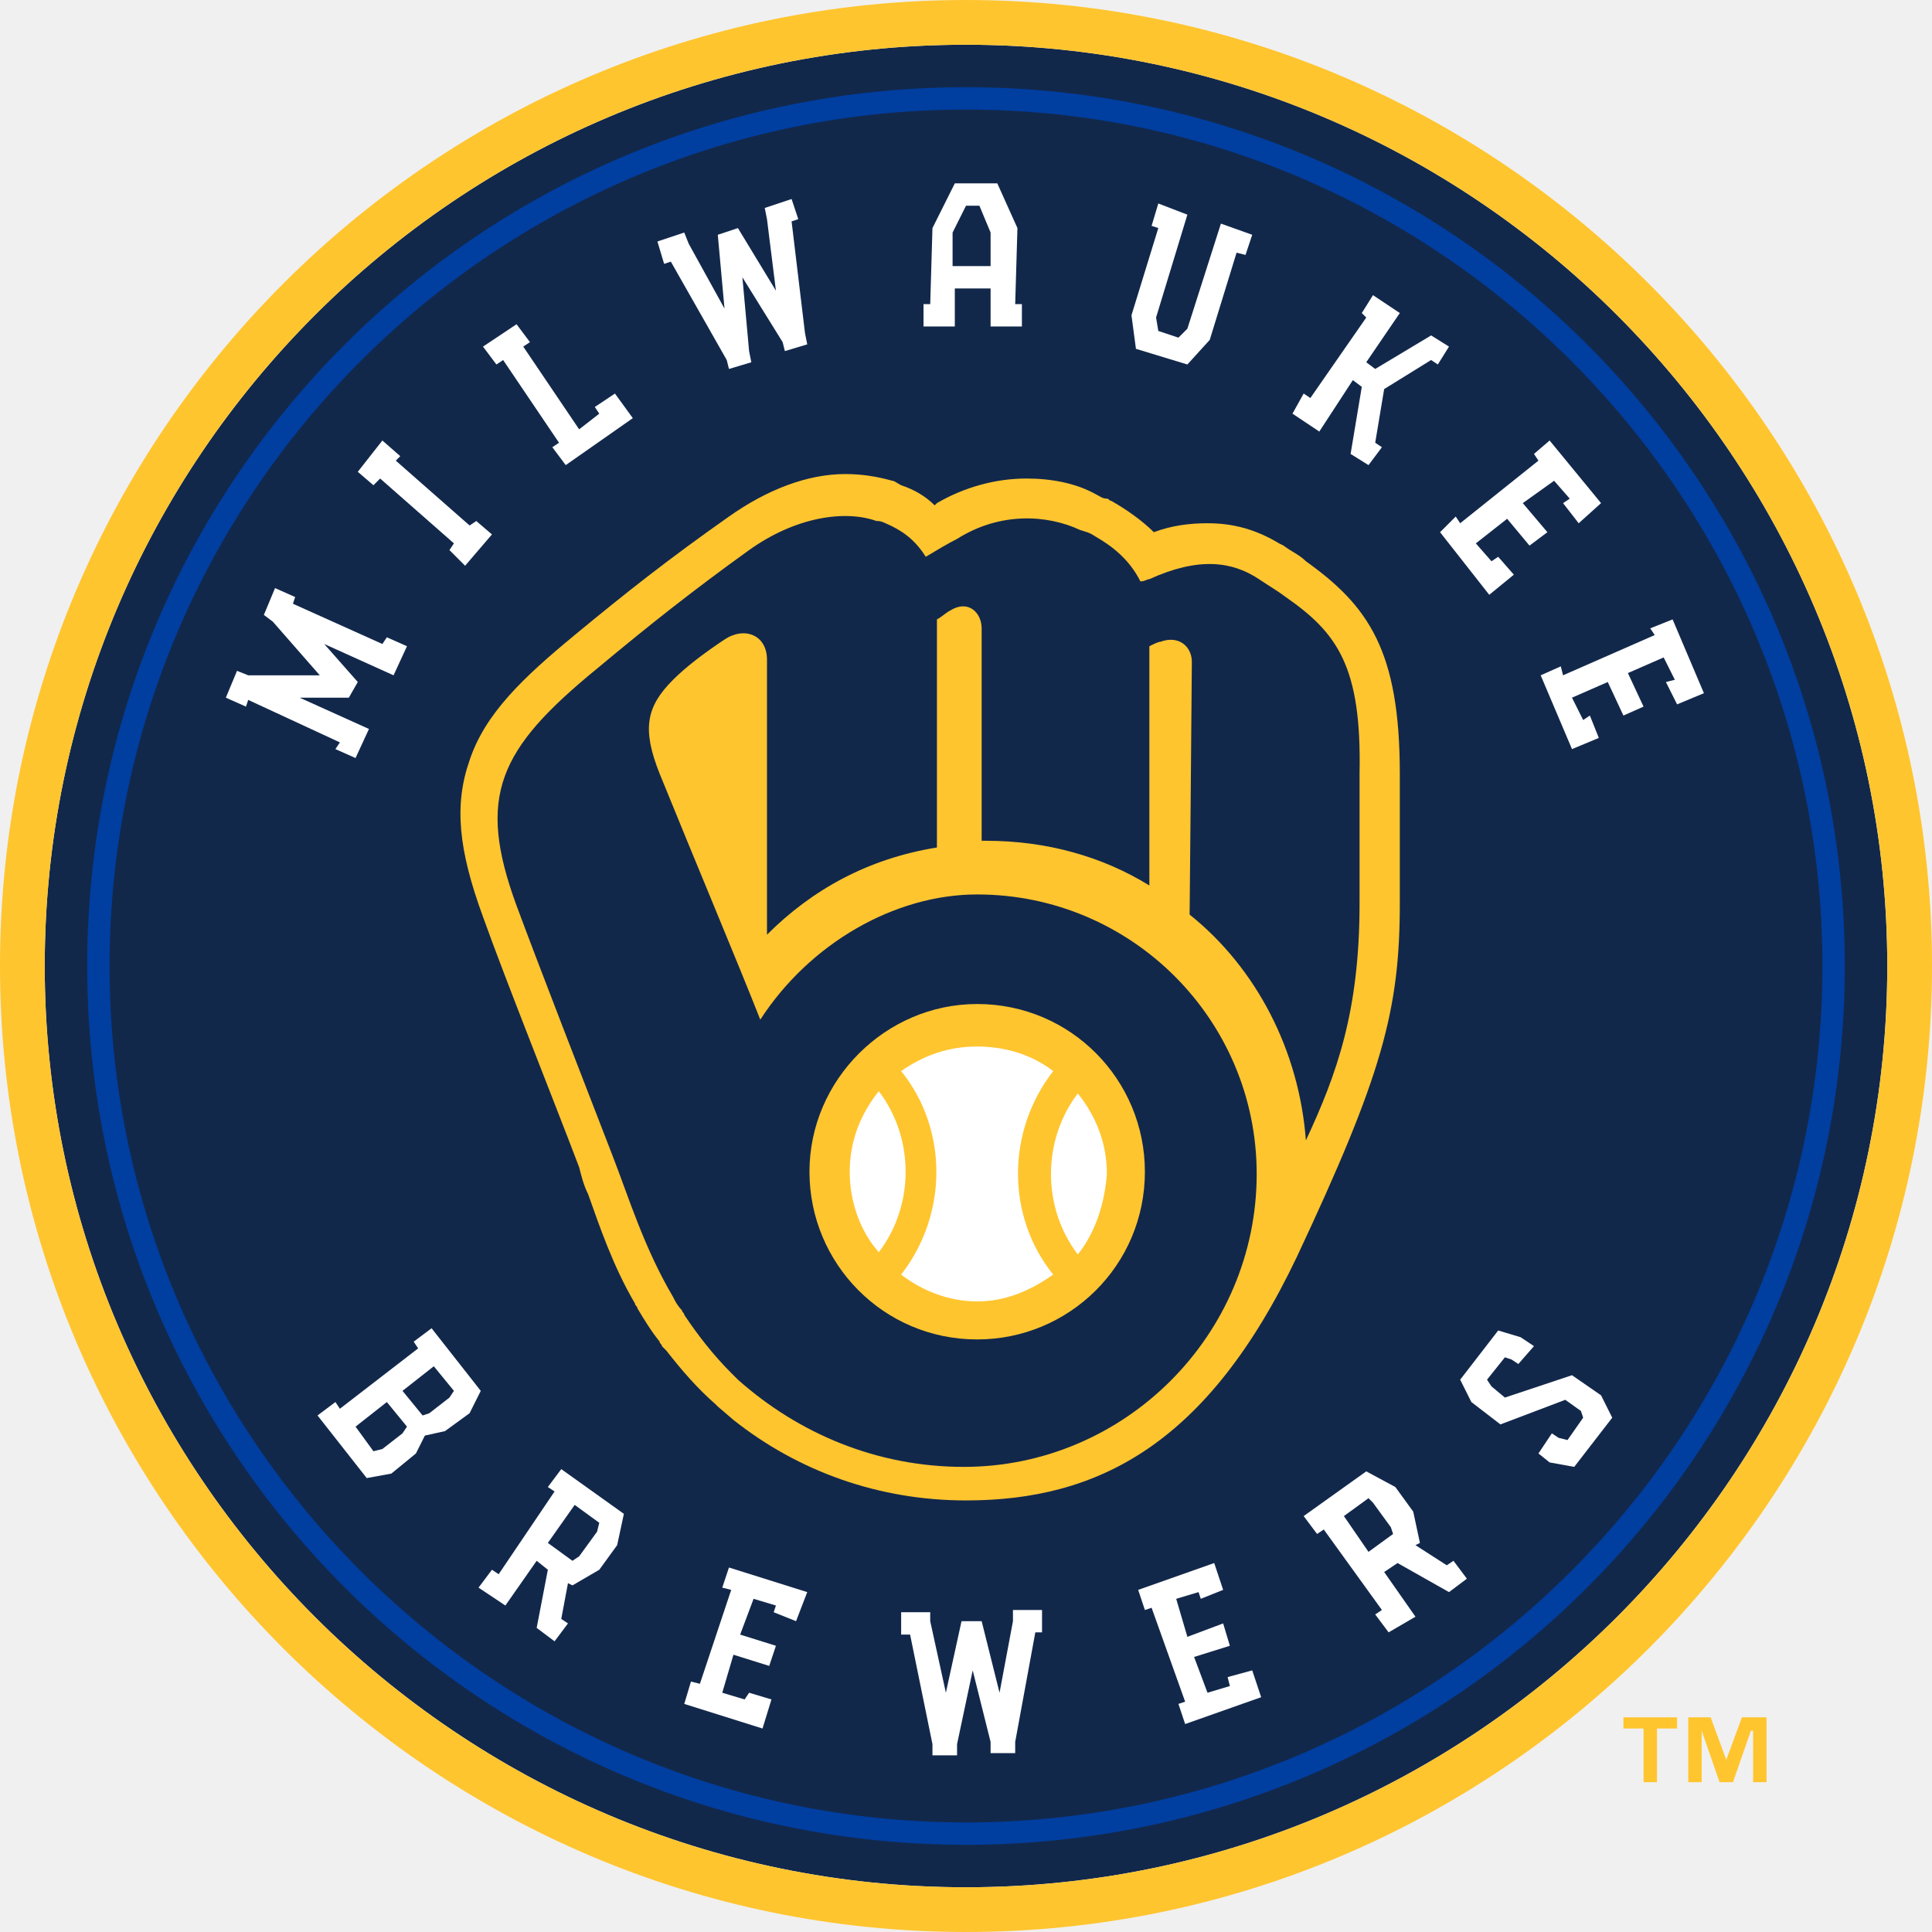
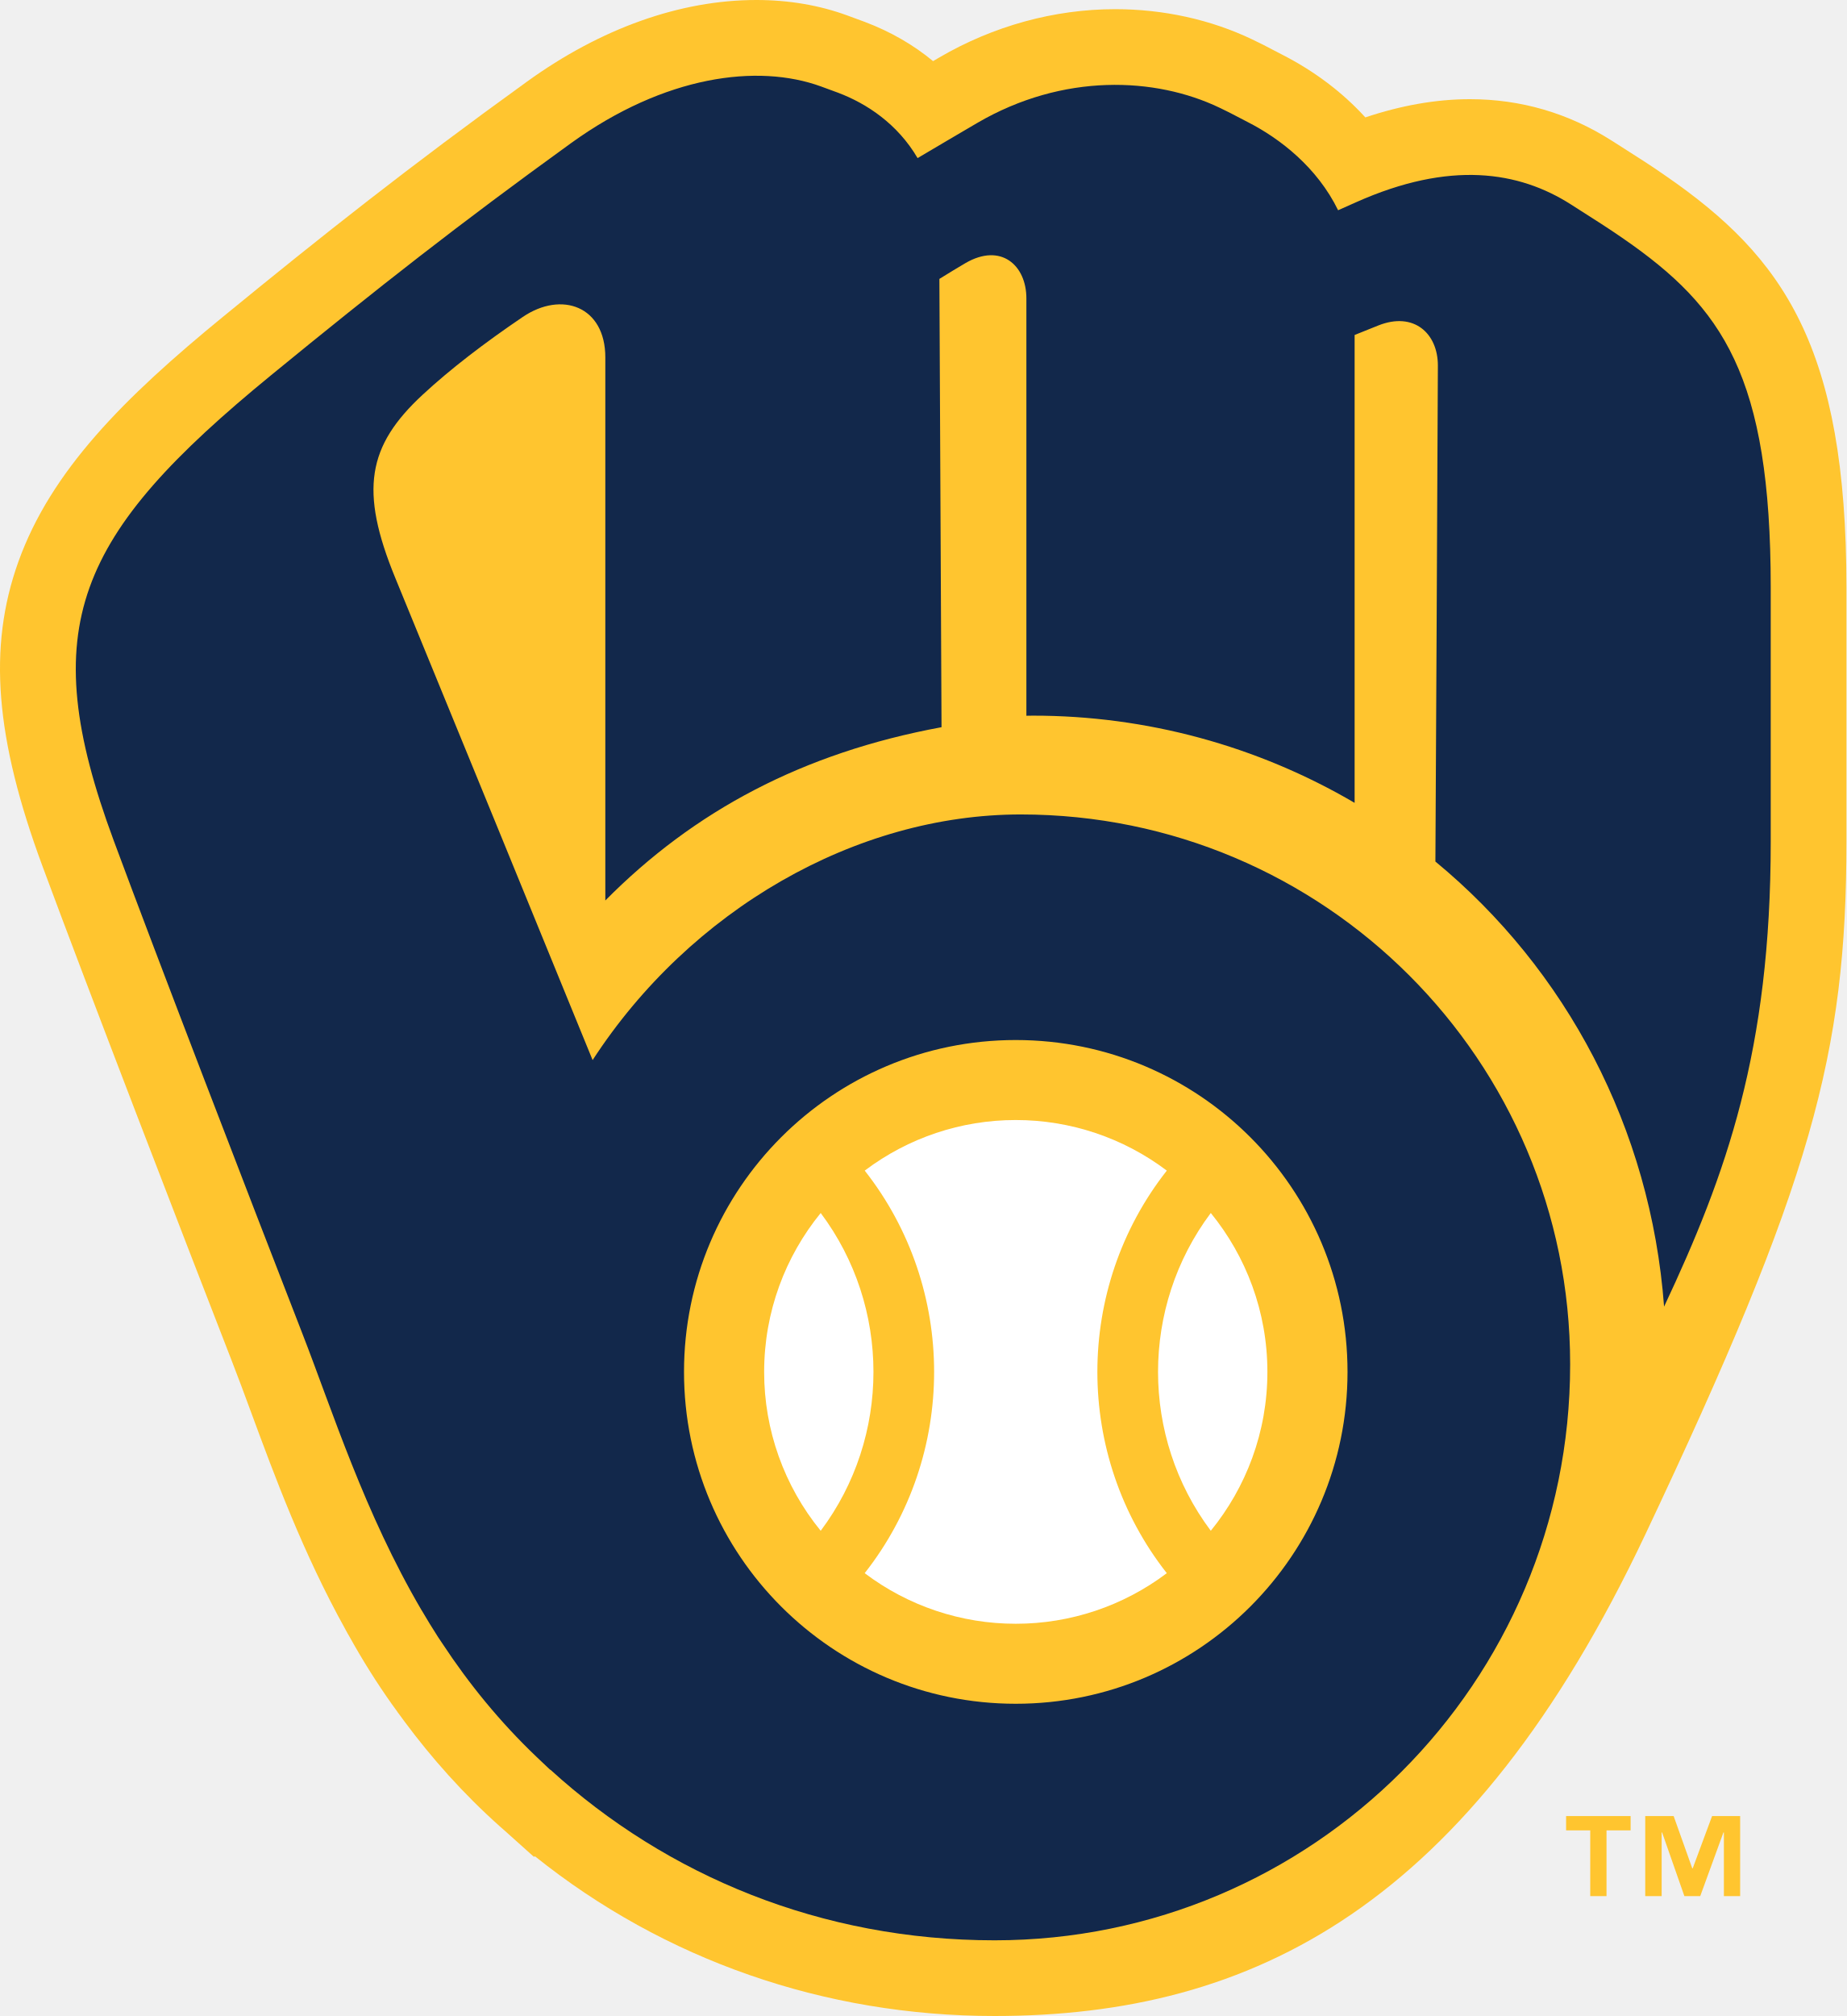
- <svg xmlns="http://www.w3.org/2000/svg" version="1.1" id="Layer_1" x="0px" y="0px" viewBox="0 0 86.4 86.4" style="enable-background:new 0 0 86.4 86.4;" xml:space="preserve" width="300" height="300">
-   <style type="text/css">
- 	.st0{fill:#12284B;}
- 	.st1{fill:#FFC52F;}
- 	.st2{fill:#003EA0;}
- 	.st3{fill:#FFFFFF;}
- </style>
-   <path class="st0" d="M43.2,2C20.5,2,2,20.5,2,43.2s18.5,41.2,41.2,41.2c22.7,0,41.2-18.5,41.2-41.2S65.9,2,43.2,2" />
-   <path class="st1" d="M43.2,0C19.4,0,0,19.4,0,43.2C0,67,19.4,86.4,43.2,86.4C67,86.4,86.4,67,86.4,43.2C86.4,19.4,67,0,43.2,0   M2,43.2C2,20.5,20.5,2,43.2,2s41.2,18.5,41.2,41.2c0,22.7-18.5,41.2-41.2,41.2S2,65.9,2,43.2" />
-   <path class="st2" d="M43.2,82.5c-21.7,0-39.3-17.6-39.3-39.3c0-21.7,17.6-39.3,39.3-39.3c21.7,0,39.3,17.6,39.3,39.3  C82.5,64.9,64.9,82.5,43.2,82.5 M43.2,4.9C22.1,4.9,4.9,22.1,4.9,43.2c0,21.1,17.2,38.3,38.3,38.3s38.3-17.2,38.3-38.3  C81.5,22.1,64.3,4.9,43.2,4.9" />
-   <path class="st1" d="M62.6,34.6v5.8c0,4.8-0.8,7.7-4.6,15.8c-4,8.4-8.9,10.9-14.8,10.9c-3.9,0-7.5-1.3-10.4-3.6l0,0l-0.7-0.6  L32,62.8c-0.8-0.7-1.5-1.5-2.2-2.4c-0.1-0.1-0.1-0.1-0.2-0.2c0,0,0,0,0,0c0-0.1-0.1-0.1-0.1-0.2c-0.4-0.5-0.7-1-1-1.5  c0-0.1-0.1-0.1-0.1-0.2c-1-1.7-1.6-3.5-2.1-4.9c-0.2-0.4-0.3-0.8-0.4-1.2c-1.1-2.9-3.3-8.4-4.3-11.2C20.5,38,20.3,36,21,34  c0.7-2.1,2.4-3.7,4.7-5.6c2.3-1.9,4.2-3.4,6.9-5.3c1.7-1.2,3.5-1.9,5.2-1.9c0.7,0,1.4,0.1,2.1,0.3c0.1,0,0.2,0.1,0.4,0.2  c0.6,0.2,1.1,0.5,1.5,0.9c0,0,0.1-0.1,0.1-0.1c1.2-0.7,2.6-1.1,4-1.1c1.1,0,2.2,0.2,3.1,0.7c0.2,0.1,0.3,0.2,0.5,0.2  c0.1,0,0.1,0.1,0.2,0.1c0.7,0.4,1.4,0.9,1.9,1.4c0.8-0.3,1.6-0.4,2.4-0.4c1.2,0,2.2,0.3,3.2,0.9l0.2,0.1c0.4,0.3,0.7,0.4,1,0.7  C61.2,27.1,62.6,29.1,62.6,34.6" />
-   <path class="st0" d="M57.5,26.7c-0.4-0.3-0.6-0.4-1.2-0.8c-1.2-0.8-2.7-1-4.9,0C51.3,25.9,51.2,26,51,26c-0.5-1-1.3-1.6-2-2  c-0.3-0.2-0.4-0.2-0.7-0.3c-1.5-0.7-3.6-0.8-5.5,0.4c-0.4,0.2-0.9,0.5-1.4,0.8c-0.5-0.8-1.1-1.2-1.8-1.5c-0.2-0.1-0.3-0.1-0.4-0.1  c-1.4-0.5-3.6-0.2-5.7,1.3c-2.5,1.8-4.4,3.3-6.8,5.3c-4.4,3.6-5.4,5.7-3.6,10.6c1,2.7,3.1,8.1,4.3,11.2c0.7,1.8,1.4,4.1,2.7,6.3v0  c0.1,0.2,0.2,0.4,0.4,0.6c0,0.1,0.1,0.1,0.1,0.2c0.6,0.9,1.3,1.8,2.1,2.6c0.1,0.1,0.1,0.1,0.2,0.2c0,0,0.1,0.1,0.1,0.1c0,0,0,0,0,0  c2.7,2.4,6.2,3.9,10.1,3.9c7.2,0,13.1-5.9,13.1-13.1v0c0-6.9-5.6-12.5-12.5-12.5c-3.7,0-7.5,2.2-9.7,5.6c-0.9-2.3-3-7.3-4.5-11  c-0.8-2-0.6-3,0.6-4.2c0.6-0.6,1.4-1.2,2.3-1.8c0.9-0.6,1.9-0.2,1.9,0.9v12.3c2-2,4.5-3.4,7.6-3.9l0-10.2c0.2-0.1,0.4-0.3,0.6-0.4  c0.8-0.5,1.4,0.1,1.4,0.8v9.5c0.1,0,0.1,0,0.2,0c2.7,0,5.2,0.7,7.3,2V28.9c0.2-0.1,0.4-0.2,0.5-0.2c0.8-0.3,1.4,0.2,1.4,0.9  s-0.1,11.3-0.1,11.3c3,2.4,4.9,6.1,5.2,10.1c1.4-3,2.4-5.8,2.4-10.6v-5.8C60.9,29.8,59.8,28.3,57.5,26.7 M43.7,44.9  c4.2,0,7.5,3.4,7.5,7.5c0,4.2-3.4,7.5-7.5,7.5c-4.2,0-7.5-3.4-7.5-7.5C36.2,48.3,39.6,44.9,43.7,44.9" />
-   <path class="st3" d="M38,52.4c0-1.4,0.5-2.6,1.3-3.6c1.6,2.1,1.6,5.1,0,7.2C38.5,55.1,38,53.8,38,52.4 M40.3,57  c2.1-2.7,2.1-6.5,0-9.1c1-0.7,2.1-1.1,3.4-1.1c1.3,0,2.5,0.4,3.4,1.1c-2.1,2.7-2.1,6.5,0,9.1c-1,0.7-2.1,1.2-3.4,1.2  C42.4,58.2,41.2,57.7,40.3,57 M48.2,56.1c-1.6-2.1-1.6-5.1,0-7.2c0.8,1,1.3,2.2,1.3,3.6C49.4,53.8,49,55.1,48.2,56.1" />
-   <polygon class="st3" points="15.6,31.2 13.4,31.2 16.5,32.6 15.9,33.9 15,33.5 15.2,33.2 11.1,31.3 11,31.6 10.1,31.2 10.6,30   11.1,30.2 14.3,30.2 12.2,27.8 11.8,27.5 12.3,26.3 13.2,26.7 13.1,27 17.1,28.8 17.3,28.5 18.2,28.9 17.6,30.2 14.5,28.8 16,30.5   " />
-   <polygon class="st3" points="17.1,19.7 17.9,20.4 17.7,20.6 21,23.5 21.3,23.3 22,23.9 20.8,25.3 20.1,24.6 20.3,24.3 17,21.4   16.7,21.7 16,21.1 " />
-   <polygon class="st3" points="26.6,18.2 27.5,17.6 28.3,18.7 25.3,20.8 24.7,20 25,19.8 22.5,16.1 22.2,16.3 21.6,15.5 23.1,14.5   23.7,15.3 23.4,15.5 25.9,19.2 26.8,18.5 " />
-   <polygon class="st3" points="35.4,8.9 35.7,9.8 35.4,9.9 36,14.9 36.1,15.4 35.1,15.7 35,15.3 33.2,12.4 33.5,15.7 33.6,16.2   32.6,16.5 32.5,16.1 30,11.7 29.7,11.8 29.4,10.8 30.6,10.4 30.8,10.9 32.4,13.8 32.1,10.5 33,10.2 34.7,13 34.3,9.8 34.2,9.3 " />
-   <path class="st3" d="M45.4,13.6l0.3,0l0,1l-1.4,0l0-1.7l-1.6,0l0,1.7l-1.4,0l0-1l0.3,0l0.1-3.4l1-2l1.9,0l0.9,2L45.4,13.6z   M44.3,10.4l-0.5-1.2l-0.6,0l-0.6,1.2l0,1.5l1.7,0L44.3,10.4z" />
-   <polygon class="st3" points="56,10.5 55.7,11.4 55.3,11.3 54.1,15.2 53.1,16.3 50.8,15.6 50.6,14.1 51.8,10.2 51.5,10.1 51.8,9.1   53.1,9.6 51.7,14.2 51.8,14.8 52.7,15.1 53.1,14.7 54.6,10 " />
-   <polygon class="st3" points="64,15 64.8,15.5 64.3,16.3 64,16.1 61.9,17.4 61.5,19.8 61.8,20 61.2,20.8 60.4,20.3 60.9,17.3   60.5,17 59,19.3 57.8,18.5 58.3,17.6 58.6,17.8 61.1,14.2 60.9,14 61.4,13.2 62.6,14 61.1,16.2 61.5,16.5 " />
-   <polygon class="st3" points="69.9,22.5 70.2,22.3 69.5,21.5 68.1,22.5 69.2,23.8 68.4,24.4 67.4,23.2 66,24.3 66.7,25.1 67,24.9   67.7,25.7 66.6,26.6 64.4,23.8 65.1,23.1 65.3,23.4 68.8,20.6 68.6,20.3 69.3,19.7 71.6,22.5 70.6,23.4 " />
-   <polygon class="st3" points="74.5,30.5 74.9,30.4 74.4,29.4 72.8,30.1 73.5,31.6 72.6,32 71.9,30.5 70.3,31.2 70.8,32.2 71.1,32   71.5,33 70.3,33.5 68.9,30.2 69.8,29.8 69.9,30.2 74,28.4 73.8,28.1 74.8,27.7 76.2,31 75,31.5 " />
-   <path class="st3" d="M16.4,66.1l-2.2-2.8l0.8-0.6l0.2,0.3l3.5-2.7L18.5,60l0.8-0.6l2.2,2.8l-0.5,1L19.9,64L19,64.2L18.6,65l-1.1,0.9  L16.4,66.1z M18,64.1l0.2-0.3l-0.9-1.1l-1.4,1.1l0.8,1.1l0.4-0.1L18,64.1z M19.4,61.1L18,62.2l0.9,1.1l0.3-0.1l0.9-0.7l0.2-0.3  L19.4,61.1z" />
-   <path class="st3" d="M25.1,72.4l0.3,0.2l-0.6,0.8l-0.8-0.6l0.5-2.6L24,69.8l-1.4,2l-1.2-0.8l0.6-0.8l0.3,0.2l2.5-3.7l-0.3-0.2  l0.6-0.8l2.8,2l-0.3,1.4l-0.8,1.1l-1.2,0.7l-0.2-0.1L25.1,72.4z M24.5,69l1.1,0.8l0.3-0.2l0.8-1.1l0.1-0.4l-1.1-0.8L24.5,69z" />
-   <polygon class="st3" points="34.6,72.1 34.7,71.8 33.7,71.5 33.1,73.1 34.7,73.6 34.4,74.5 32.8,74 32.3,75.7 33.3,76 33.5,75.7   34.5,76 34.1,77.3 30.6,76.2 30.9,75.2 31.3,75.3 32.7,71.1 32.3,71 32.6,70.1 36.1,71.2 35.6,72.5 " />
-   <polygon class="st3" points="46.6,72 46.6,73 46.3,73 45.4,77.9 45.4,78.4 44.3,78.4 44.3,77.9 43.5,74.7 42.8,78 42.8,78.5   41.7,78.5 41.7,78 40.7,73.1 40.3,73.1 40.3,72.1 41.6,72.1 41.6,72.5 42.3,75.7 43,72.5 43.9,72.5 44.7,75.7 45.3,72.5 45.3,72 " />
-   <polygon class="st3" points="53.7,71.5 53.6,71.2 52.6,71.5 53.1,73.2 54.7,72.6 55,73.6 53.4,74.1 54,75.7 55,75.4 54.9,75   56,74.7 56.4,75.9 53,77.1 52.7,76.2 53,76.1 51.5,71.9 51.2,72 50.9,71.1 54.3,69.9 54.7,71.1 " />
-   <path class="st3" d="M64.7,70l0.3-0.2l0.6,0.8l-0.8,0.6l-2.3-1.3l-0.6,0.4l1.4,2L62.1,73l-0.6-0.8l0.3-0.2l-2.6-3.6l-0.3,0.2  l-0.6-0.8l2.8-2l1.3,0.7l0.8,1.1l0.3,1.4l-0.2,0.1L64.7,70z M61.2,69.4l1.1-0.8l-0.1-0.3l-0.8-1.1L61.2,67l-1.1,0.8L61.2,69.4z" />
-   <polygon class="st3" points="72.1,63.4 70.4,65.6 69.3,65.4 68.8,65 69.4,64.1 69.7,64.3 70.1,64.4 70.8,63.4 70.7,63.1 70,62.6   67.1,63.7 65.8,62.7 65.3,61.7 67,59.5 68,59.8 68.6,60.2 67.9,61 67.6,60.8 67.3,60.7 66.5,61.7 66.7,62 67.3,62.5 70.3,61.5   71.6,62.4 " />
-   <polygon class="st1" points="72.6,77.3 73.5,77.3 73.5,79.7 74.1,79.7 74.1,77.3 75,77.3 75,76.8 72.6,76.8 " />
-   <polygon class="st1" points="77.2,78.7 77.2,78.7 76.5,76.8 75.5,76.8 75.5,79.7 76.1,79.7 76.1,77.4 76.1,77.4 76.9,79.7   77.5,79.7 78.3,77.4 78.4,77.4 78.4,79.7 79,79.7 79,76.8 77.9,76.8 " />
+ <svg xmlns="http://www.w3.org/2000/svg" viewBox="0 0 157.271 171.671">
+   <path d="M157.271 50.016v21.653c0 18.072-2.956 29.02-17.146 59.029-14.942 31.592-33.366 40.973-55.415 40.973-14.495 0-28.127-4.775-39.138-13.594l-.099.037-2.456-2.2-.455-.401c-3.126-2.791-5.788-5.797-8.083-8.885a27.104 27.104 0 0 1-.567-.769c-.033-.042-.07-.087-.091-.132-.141-.186-.273-.376-.409-.562a61.532 61.532 0 0 1-3.626-5.764 11.327 11.327 0 0 1-.36-.641c-3.626-6.533-6.02-13.032-8.029-18.473-.575-1.555-1.116-3.023-1.649-4.387-4.16-10.688-12.215-31.572-16.114-42.098-4.052-10.928-4.672-18.684-2.079-25.94 2.778-7.765 8.993-13.979 17.469-20.912C27.516 20 34.801 14.232 44.869 6.964 51.174 2.41 57.938 0 64.429 0c2.749 0 5.346.442 7.727 1.311.426.157.897.326 1.514.558 2.187.827 4.13 1.951 5.805 3.336.174-.099.339-.199.5-.294 4.626-2.704 9.82-4.13 15.017-4.13 4.11 0 8.137.889 11.651 2.567.761.364 1.203.587 1.708.86l.885.459c2.762 1.414 5.139 3.225 7.058 5.33 3.076-1.03 6.061-1.551 8.91-1.551 4.337 0 8.393 1.187 12.056 3.519l.873.554c1.674 1.067 2.518 1.6 3.82 2.51 9.934 6.876 15.318 14.488 15.318 34.987" fill="#ffc52f" />
+   <path d="M138.285 20.33c-1.398-.967-2.212-1.472-4.49-2.927-4.428-2.824-10.299-3.754-18.308-.174-.529.236-1.026.455-1.513.674-1.782-3.651-4.941-6.098-7.674-7.496-1.121-.575-1.431-.761-2.44-1.241-5.437-2.601-13.297-2.977-20.635 1.311-1.476.86-3.407 2.005-5.069 2.985-1.695-2.894-4.308-4.635-6.76-5.561-.587-.219-1.038-.385-1.451-.534-5.416-1.976-13.338-.926-21.301 4.817-9.48 6.851-16.439 12.305-25.535 19.751C6.471 45.551 2.936 53.374 9.68 71.562c3.704 10.001 11.568 30.414 16.075 41.999 2.584 6.64 5.284 15.253 10.159 23.567h.004a64.02 64.02 0 0 0 1.394 2.274c.128.199.264.393.393.587 2.216 3.361 4.846 6.615 8.013 9.633.252.24.508.488.765.724.132.12.248.244.38.36l.012-.013c9.927 9.038 23.075 14.533 37.836 14.533 27.077 0 49.027-21.955 49.027-49.023v-.054c0-25.845-20.95-46.795-46.795-46.795-14.041 0-28.148 8.116-36.467 20.917a25407.636 25407.636 0 0 0-16.807-41.056c-3.068-7.467-2.365-11.25 2.323-15.595 2.394-2.22 5.305-4.441 8.538-6.632 3.303-2.237 7.029-.918 7.029 3.448V76.68c7.541-7.612 16.79-12.569 28.636-14.756l-.182-38.174c.844-.521 1.633-1.005 2.225-1.348 3.022-1.753 5.185.19 5.185 3.006v35.541c.186 0 .376-.008.562-.008a54.114 54.114 0 0 1 27.396 7.426V28.525c.756-.306 1.468-.591 2.018-.81 3.027-1.203 5.073.674 5.073 3.411s-.211 42.238-.211 42.238c11.122 9.174 18.341 22.678 19.478 37.902 5.305-11.292 9.084-21.81 9.084-39.597V50.016c-.002-18.03-4.091-23.839-12.538-29.686M86.517 88.563c15.608 0 28.259 12.656 28.259 28.26s-12.652 28.26-28.259 28.26c-15.604 0-28.256-12.656-28.256-28.26s12.651-28.26 28.256-28.26" fill="#12284b" />
+   <path d="M65.087 116.824c0-5.127 1.807-9.836 4.817-13.532 5.991 7.988 5.991 19.073 0 27.061a21.352 21.352 0 0 1-4.817-13.529m8.563 17.138c7.885-10.022 7.885-24.257.004-34.279a21.31 21.31 0 0 1 12.862-4.308 21.33 21.33 0 0 1 12.867 4.308c-7.885 10.022-7.885 24.257 0 34.279a21.324 21.324 0 0 1-12.867 4.308 21.323 21.323 0 0 1-12.866-4.308m29.48-3.61c-5.991-7.988-5.991-19.073 0-27.061 3.01 3.696 4.821 8.405 4.821 13.532s-1.811 9.833-4.821 13.529" fill="#fff" />
+   <path d="M138.889 155.862h-2.053v5.602h-1.386v-5.602h-2.056v-1.217h5.495v1.217zm9.33 5.602h-1.386v-5.427h-.037l-1.978 5.427h-1.349l-1.9-5.427h-.037v5.427h-1.398v-6.819h2.419l1.587 4.452h.037l1.651-4.452h2.39v6.819z" fill="#ffc52f" />
</svg>
